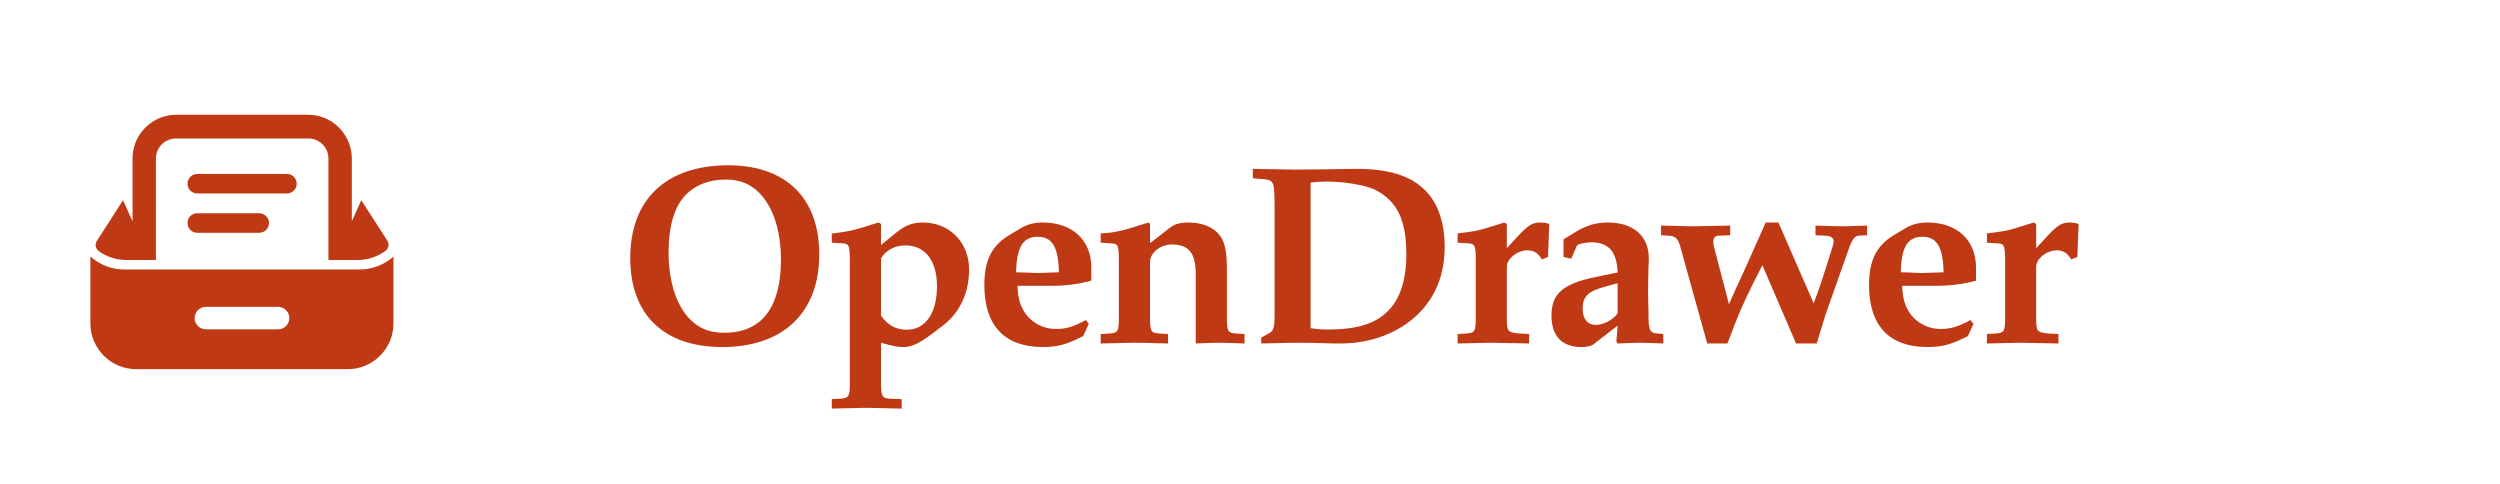
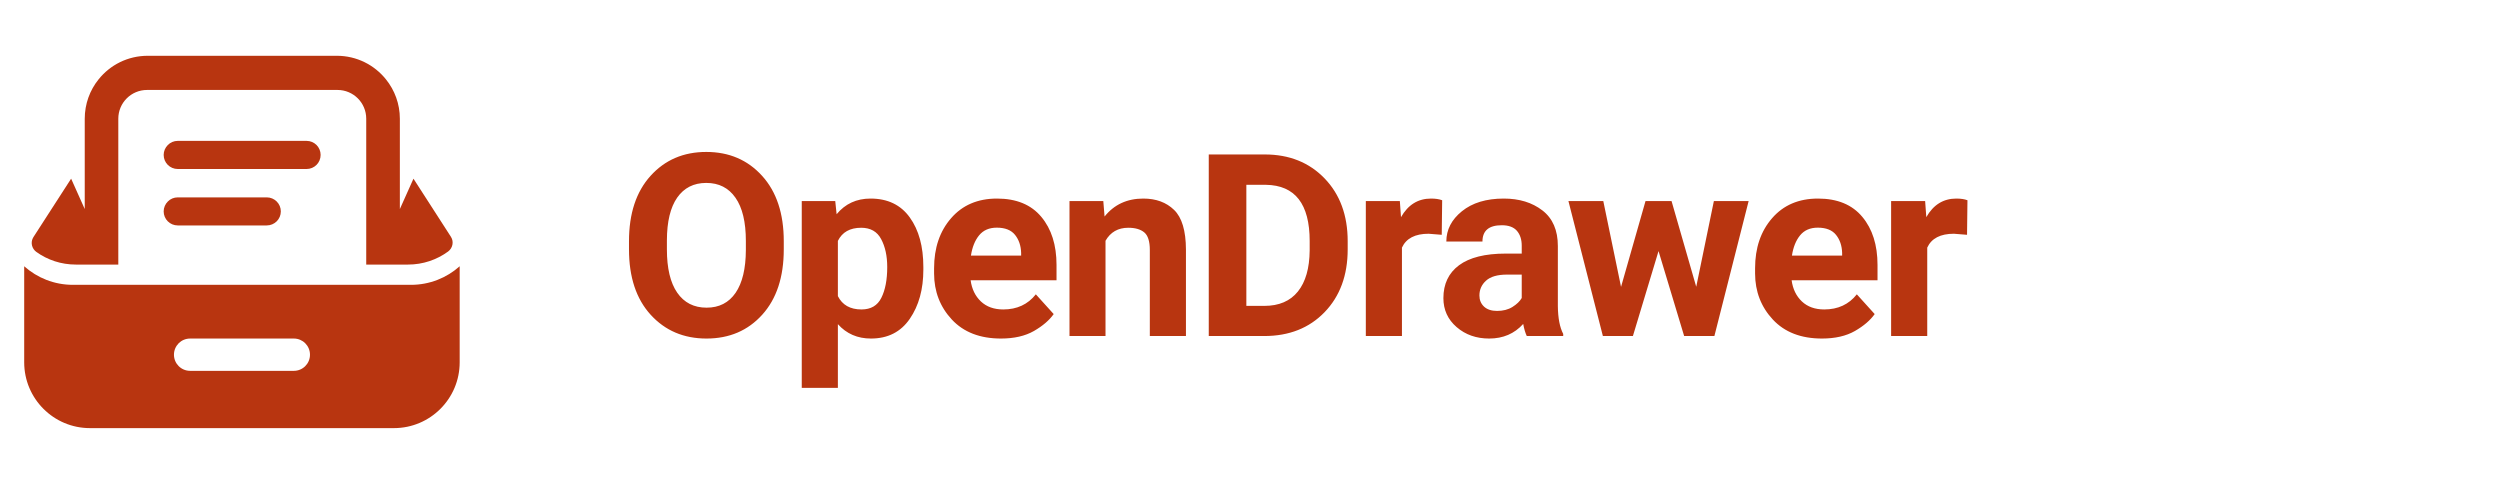
<svg xmlns="http://www.w3.org/2000/svg" viewBox="0 0 372 72" role="img" aria-label="OpenDrawer">
-   <g fill="#BF3A14" transform="translate(0 0)">
-     <path d="M53.51,40.1H18.49c-1.93,0-3.7-.73-5.04-1.92v9.94c0,3.76,3.05,6.81,6.81,6.81h31.48c3.76,0,6.81-3.05,6.81-6.81v-9.94C57.21,39.37,55.44,40.1,53.51,40.1ZM42.56,48.51c-.3.31-.72.49-1.18.49h-10.75c-.92,0-1.67-.75-1.67-1.67,0-.46.19-.88.49-1.18.3-.3.72-.49,1.18-.49h10.75c.92,0,1.67.75,1.67,1.67C43.05,47.79,42.86,48.21,42.56,48.51Z" />
-     <path d="M57.65,35.83c.31.49.17,1.16-.3,1.5-1.16.86-2.6,1.36-4.15,1.36h-4.33v-15.11c0-1.64-1.33-2.97-2.97-2.97h-19.72c-1.65,0-2.98,1.33-2.98,2.97v15.11h-4.4c-1.52,0-2.94-.49-4.09-1.31-.45-.32-.61-.94-.36-1.43q.04-.07.08-.13l3.88-6.03,1.41,3.15v-9.35c0-1.54.54-2.96,1.43-4.07,1.2-1.5,3.03-2.45,5.1-2.45h19.58c2.06,0,3.89.95,5.09,2.45.89,1.11,1.43,2.53,1.43,4.07v9.35l1.41-3.15,3.88,6.03S57.65,35.83,57.65,35.83Z" />
-     <path d="M44.15,27.34c0,.4-.16.76-.43,1.02-.26.27-.62.43-1.03.43h-13.34c-.8,0-1.45-.65-1.45-1.45,0-.41.16-.77.42-1.03.27-.27.63-.43,1.03-.43h13.34C43.5,25.88,44.15,26.53,44.15,27.34Z" />
-     <path d="M40.03,33.18c0,.41-.17.77-.43,1.03s-.63.43-1.03.43h-9.22c-.8,0-1.45-.65-1.45-1.46,0-.4.16-.76.42-1.03.27-.26.63-.42,1.03-.42h9.22C39.37,31.73,40.03,32.38,40.03,33.18Z" />
+   <g fill="#b83510" transform="translate(3.6 8.3) scale(0.90)">
+     <path transform="translate(0 1.1)" d="M63.95,36.77H8.05c-3.09,0-5.91-1.16-8.05-3.07v15.88c0,6.01,4.87,10.88,10.87,10.88h50.26c6,0,10.87-4.87,10.87-10.88v-15.88C69.86,35.61,67.04,36.77,63.95,36.77ZM46.47,50.21c-.48.48-1.15.78-1.88.78h-17.16c-1.48,0-2.67-1.2-2.67-2.67,0-.74.3-1.4.78-1.89.48-.48,1.15-.78,1.89-.78h17.16c1.47,0,2.66,1.2,2.66,2.67C47.25,49.06,46.96,49.72,46.47,50.21Z" />
+     <path d="M70.57,29.96c.5.79.27,1.84-.48,2.4-1.86,1.36-4.15,2.16-6.63,2.16h-6.91V10.4c0-2.63-2.13-4.75-4.75-4.75h-31.49c-2.62,0-4.75,2.13-4.75,4.75v24.12h-7.02c-2.44,0-4.69-.77-6.53-2.09-.72-.52-.98-1.49-.58-2.28q.06-.11.12-.21l6.21-9.62,2.25,5.02v-14.92c0-2.47.85-4.73,2.28-6.51,1.91-2.39,4.84-3.91,8.14-3.91h31.26c3.29,0,6.22,1.52,8.13,3.91,1.43,1.78,2.29,4.04,2.29,6.51v14.92l2.25-5.02,6.2,9.62S70.57,29.95,70.57,29.96Z" />
+     <path d="M49.01,16.39c0,.65-.26,1.23-.68,1.65-.42.42-1,.68-1.64.68h-21.3c-1.29,0-2.33-1.04-2.33-2.33,0-.64.27-1.22.69-1.64.41-.42,1-.68,1.64-.68h21.3C47.97,14.07,49.01,15.11,49.01,16.39Z" />
+     <path d="M42.43,25.73c0,.64-.26,1.22-.68,1.64s-1.01.68-1.65.68h-14.71c-1.29,0-2.33-1.04-2.33-2.32,0-.64.27-1.22.69-1.64.41-.42,1-.68,1.64-.68h14.71C41.39,23.41,42.43,24.45,42.43,25.73Z" />
  </g>
-   <text x="92" y="51" fill="#BF3A14" font-family="Iowan Old Style, Palatino Linotype, Palatino, Georgia, serif" font-size="38" font-weight="600" letter-spacing="-1">OpenDrawer</text>
+   <text x="92" y="50" fill="#b83510" font-family="-apple-system, BlinkMacSystemFont, 'Segoe UI', Roboto, 'Helvetica Neue', Arial, sans-serif" font-size="38" font-weight="700" letter-spacing="-1">OpenDrawer</text>
</svg>
